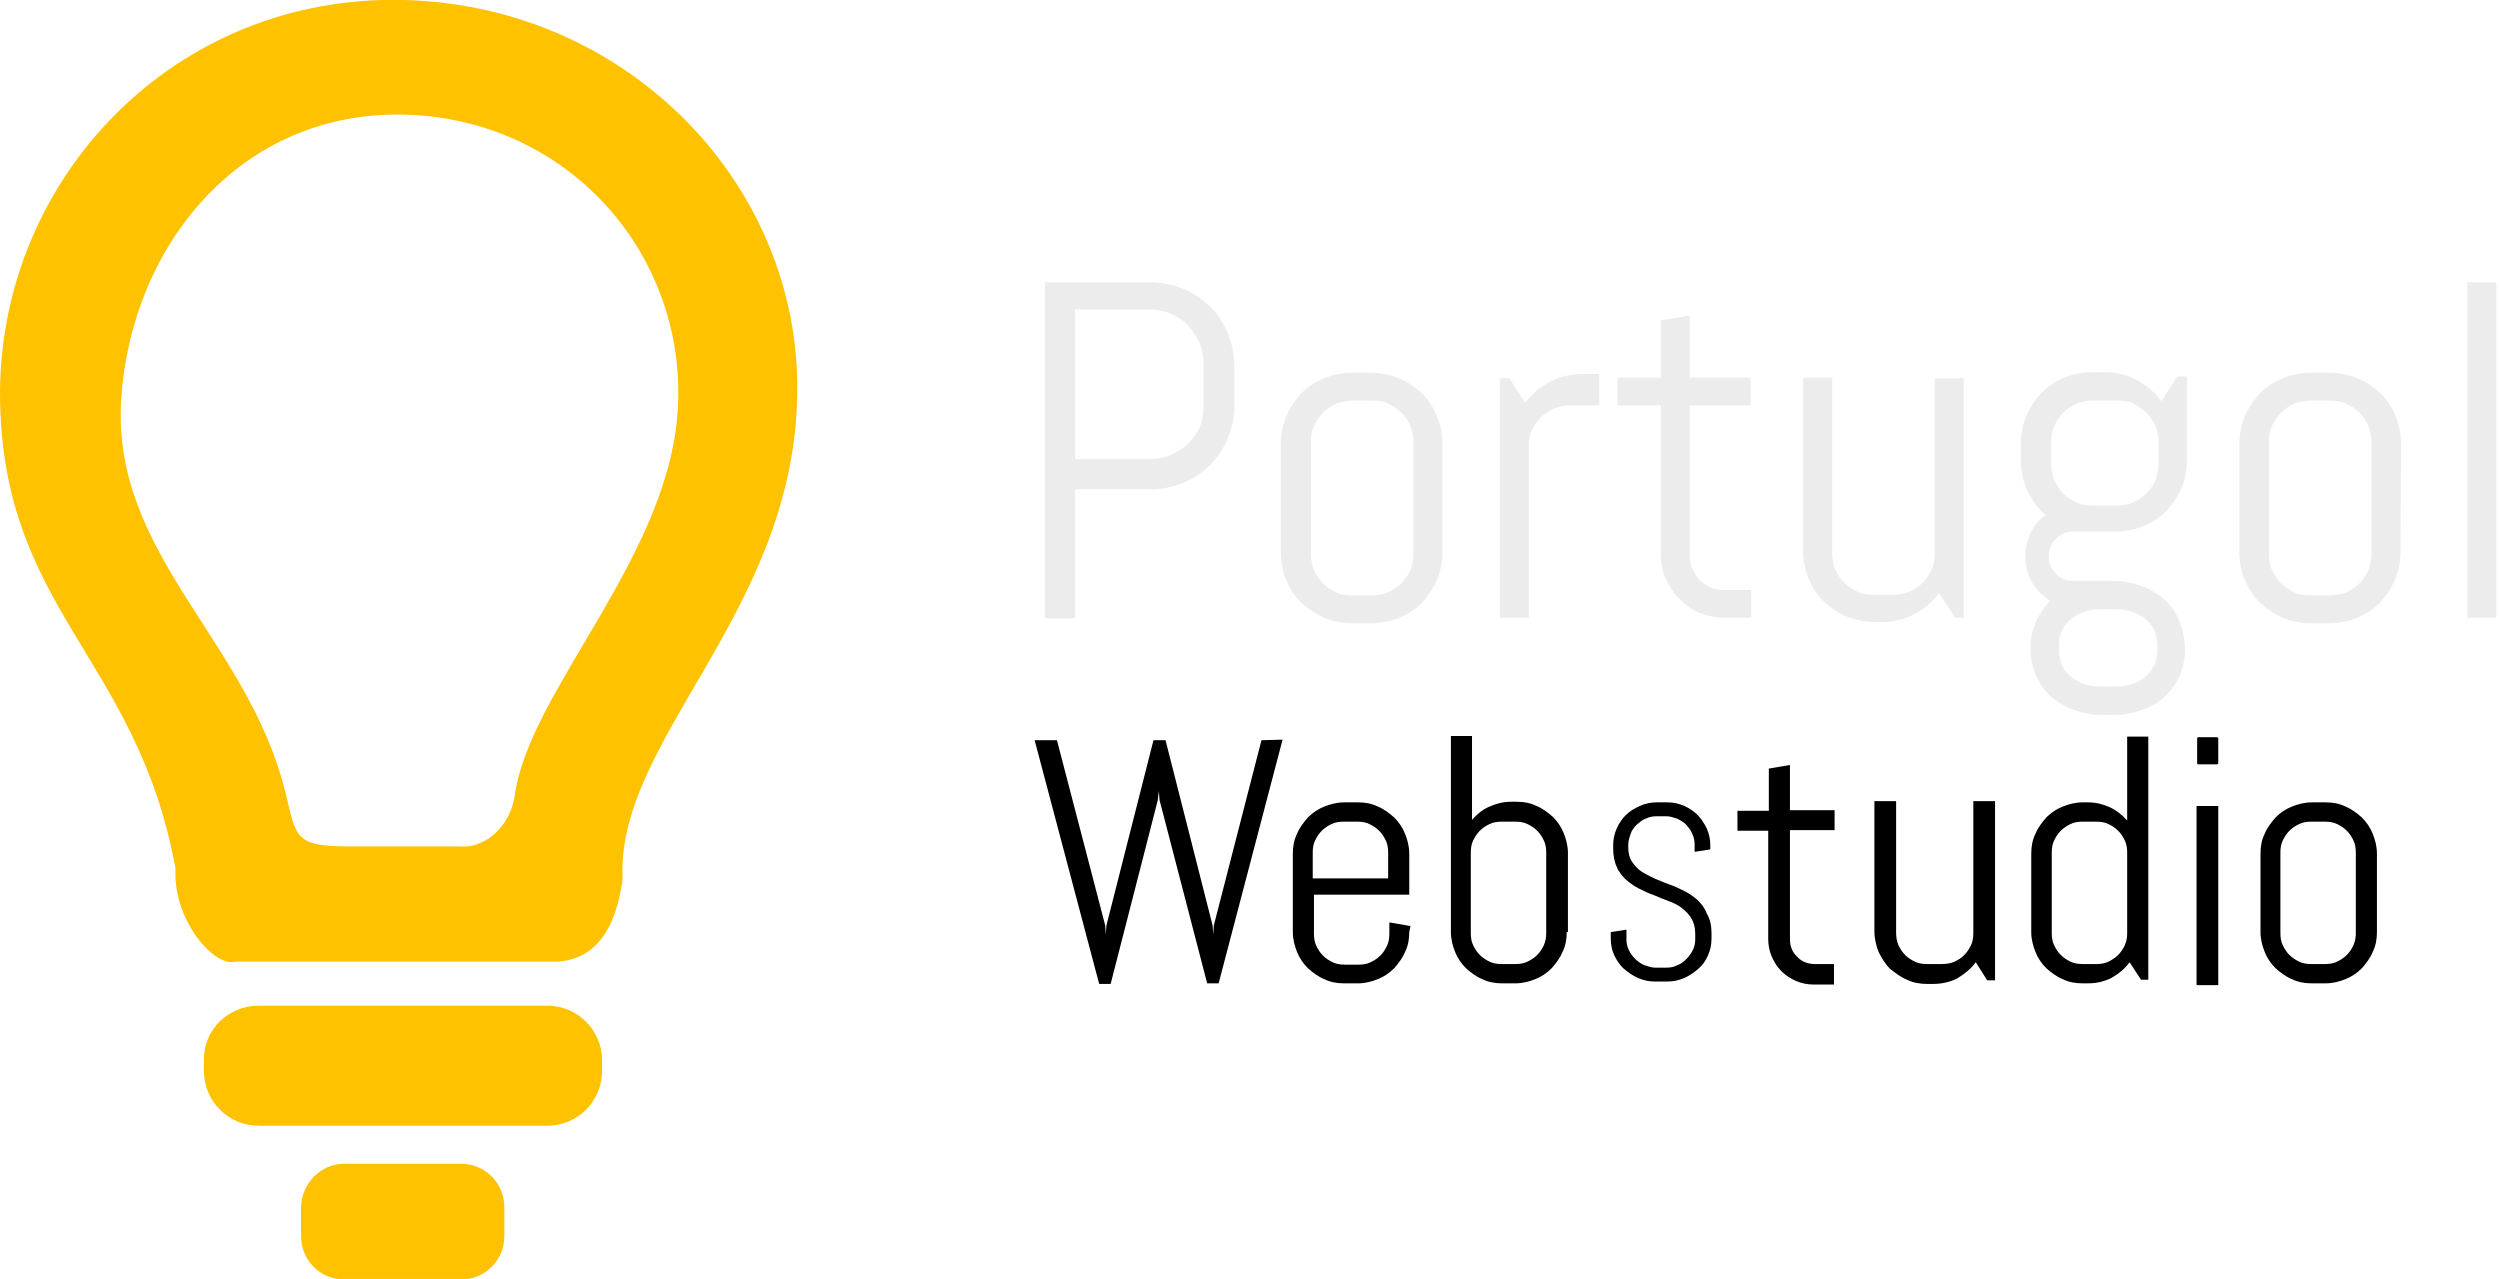
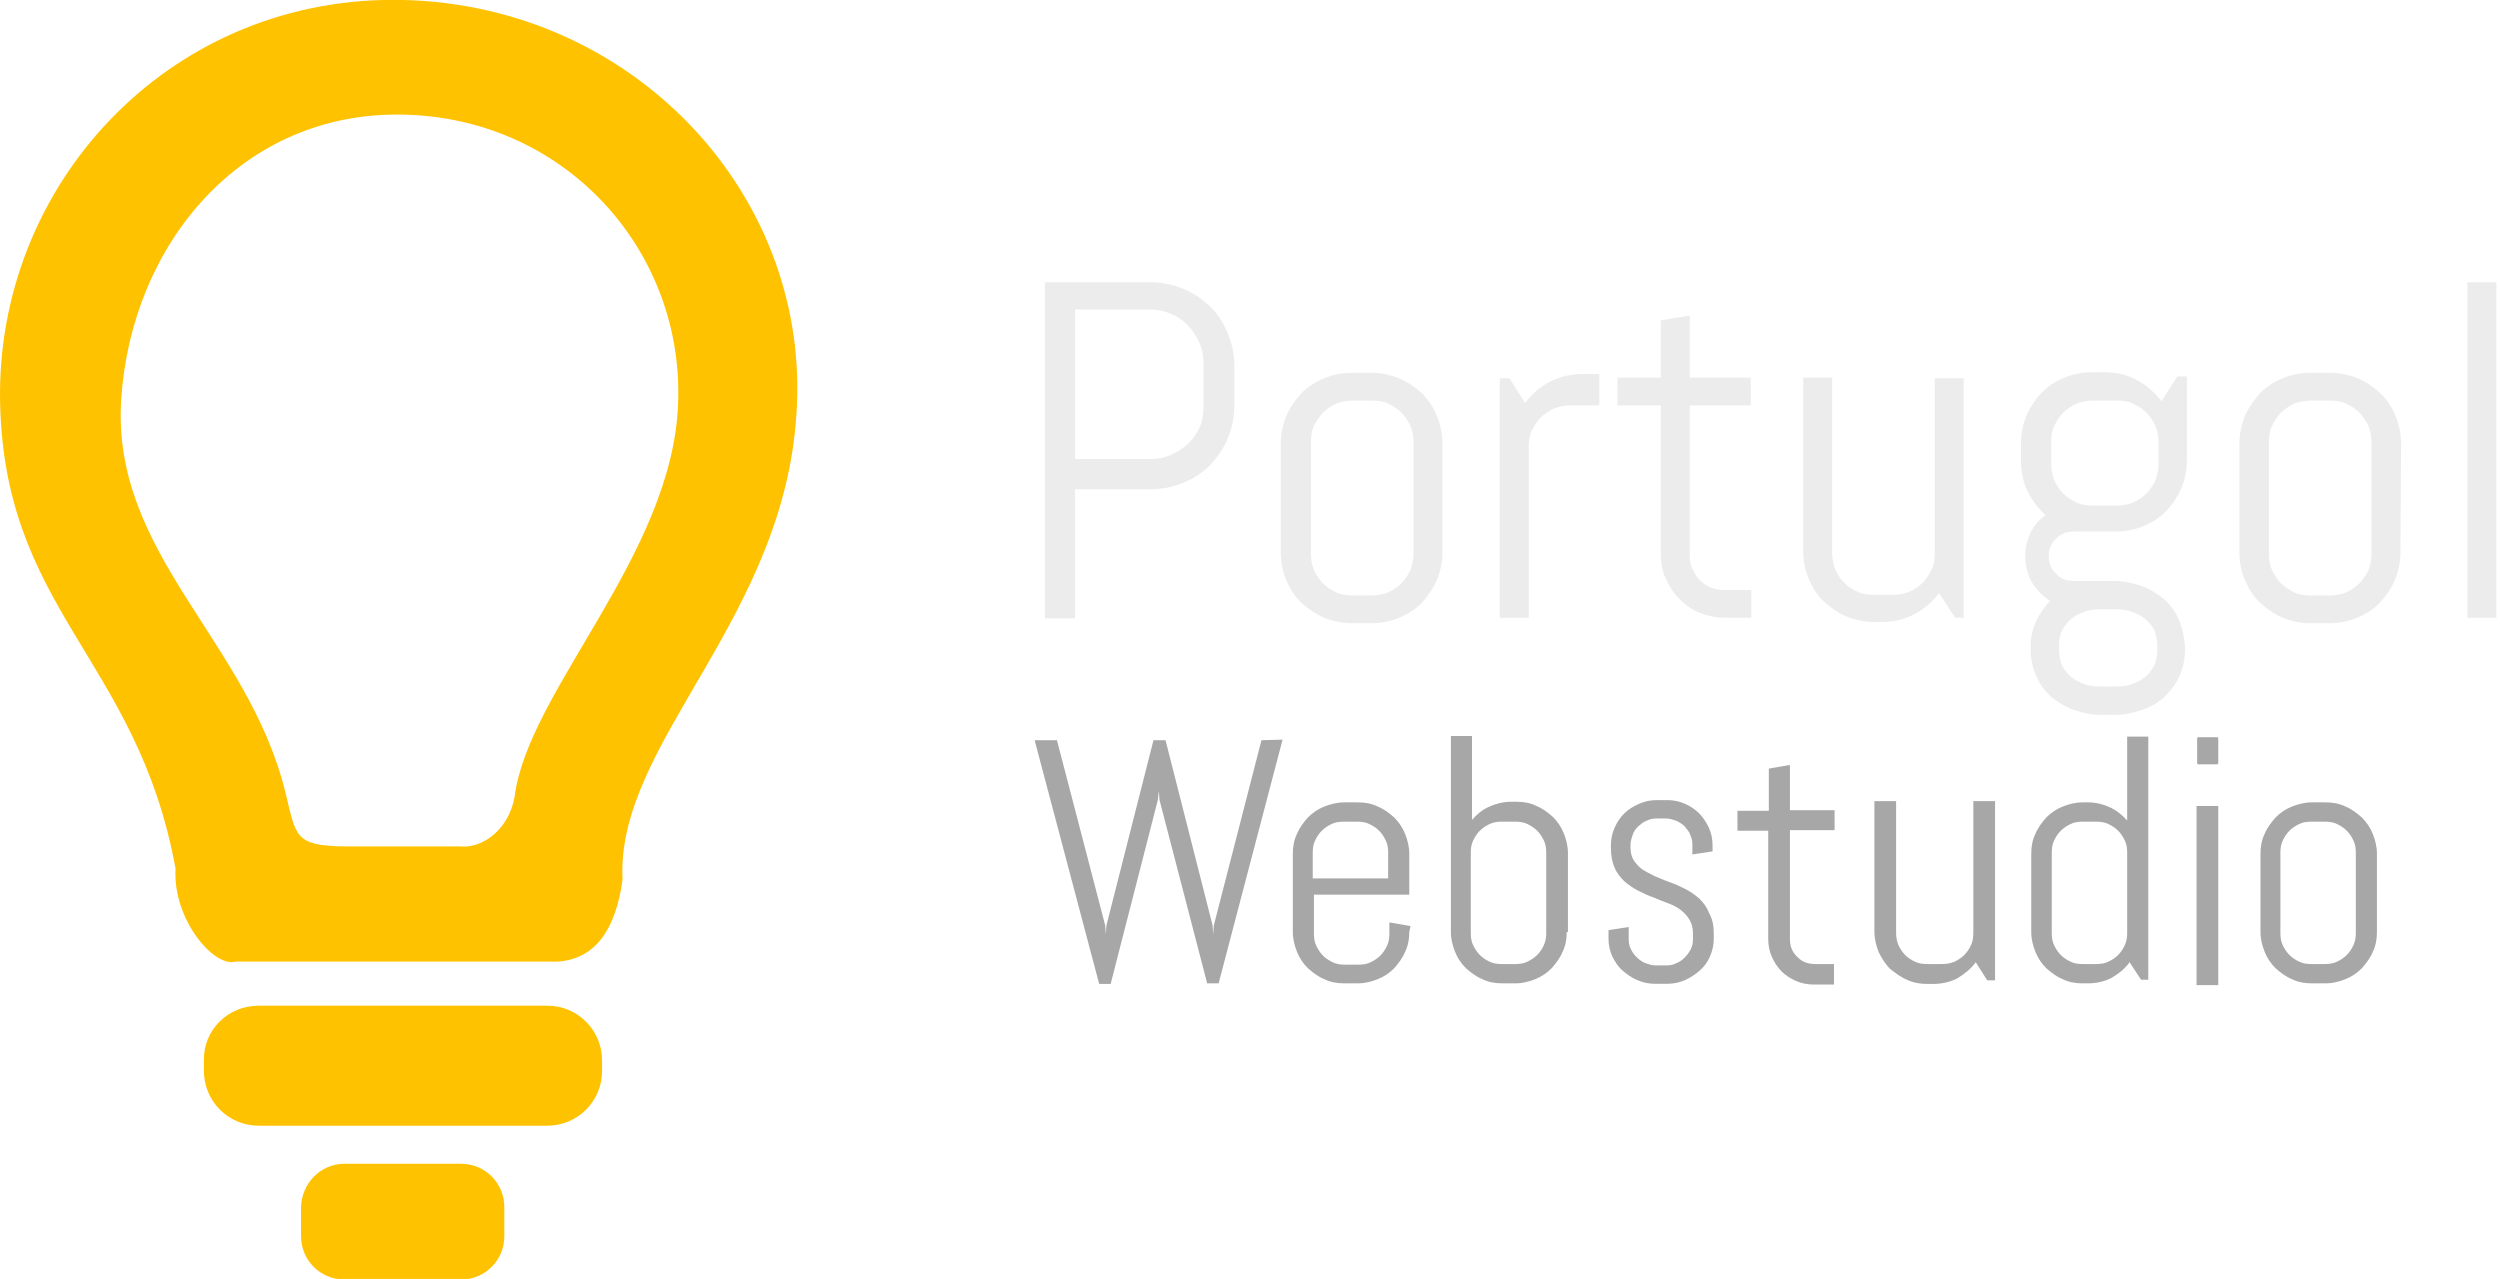
<svg xmlns="http://www.w3.org/2000/svg" xmlns:xlink="http://www.w3.org/1999/xlink" xml:space="preserve" viewBox="0 0 414.4 212">
  <path fill="#FFC200" class="logo-icon" d="M42.9 166.7h47.8c5.1 0 9.1 4.1 9.1 9.1v1.7c0 5.1-4.1 9.1-9.1 9.1H42.9c-5.1 0-9.1-4.1-9.1-9.1v-1.7c-.1-5.1 4-9.1 9.1-9.1z" />
  <defs>
    <path id="a0" d="M49.3 191.9H84V212H49.3z" />
  </defs>
  <clipPath id="b0">
    <use xlink:href="#a0" overflow="visible" />
  </clipPath>
  <g clip-path="url(#b0)">
    <path fill="#FFC200" class="logo-icon" d="M57.1 192.9h19.3c4 0 7.2 3.2 7.2 7.2v4.8c0 4-3.2 7.2-7.2 7.2H57.1c-4 0-7.2-3.2-7.2-7.2v-4.8c.1-4 3.3-7.2 7.2-7.2z" />
  </g>
  <defs>
    <path id="c0" d="M0 0h133.3v159.9H0z" />
  </defs>
  <clipPath id="d0">
    <use xlink:href="#c0" overflow="visible" />
  </clipPath>
  <g clip-path="url(#d0)">
    <path fill="#FFC200" fill-rule="evenodd" class="logo-icon" d="M29.1 144c-.5 8.4 6.4 16.4 9.9 15.4h53.4c6.1-.4 9.6-5 10.8-13.6-1.2-22.8 27.5-43.5 28.9-78.7C133.7 31.8 104.9 1 67 0S.1 29.3 0 65.2c.1 35.9 22.7 43.6 29.1 78.8zm18.2-12.7c1.8 7.3 1.4 8.9 9.9 9h19c3.7.4 8.1-2.7 9.1-8.2 2.2-17.6 26.2-40.1 27.1-65.2 1-25.2-18.5-47.3-45.5-47.9-26.9-.6-45.1 21.5-46.8 47.1-1.7 25.7 21 40 27.2 65.2z" clip-rule="evenodd" />
  </g>
  <defs>
    <path id="e0" d="M172 46.6h242.4v72H172z" />
  </defs>
  <clipPath id="f0">
    <use xlink:href="#e0" overflow="visible" />
  </clipPath>
  <g clip-path="url(#f0)">
    <path fill="#ECECEC" fill-rule="evenodd" class="logo-title" d="M204.6 67.3c0 1.9-.4 3.7-1.1 5.4-.7 1.7-1.7 3.1-2.9 4.4-1.2 1.2-2.7 2.2-4.4 2.9-1.7.7-3.5 1.1-5.4 1.1h-12.6v21.4h-5V46.8h17.6c1.9 0 3.7.4 5.4 1.1 1.7.7 3.1 1.7 4.4 2.9 1.2 1.2 2.2 2.7 2.9 4.4.7 1.7 1.1 3.5 1.1 5.4v6.7zm-5.1 0v-7c0-1.2-.2-2.4-.7-3.5-.5-1.1-1.1-2-1.9-2.9-.8-.8-1.8-1.5-2.9-1.9-1.1-.5-2.2-.7-3.5-.7h-12.3v24.8h12.4c1.2 0 2.4-.2 3.5-.7 1.1-.5 2-1.1 2.9-1.9.8-.8 1.5-1.8 1.9-2.8.4-.9.6-2.1.6-3.4zm39.6 24.2c0 1.6-.3 3.1-.9 4.6-.6 1.4-1.5 2.7-2.5 3.8-1.1 1.1-2.3 1.9-3.8 2.5-1.4.6-3 .9-4.6.9h-3.2c-1.6 0-3.1-.3-4.6-.9-1.4-.6-2.7-1.5-3.8-2.5-1.1-1.1-1.9-2.3-2.5-3.8-.6-1.4-.9-3-.9-4.6V73.6c0-1.6.3-3.1.9-4.6.6-1.4 1.5-2.7 2.5-3.8 1.1-1.1 2.3-1.9 3.8-2.5 1.4-.6 3-.9 4.6-.9h3.2c1.6 0 3.1.3 4.6.9 1.4.6 2.7 1.5 3.8 2.5 1.1 1.1 1.9 2.3 2.5 3.8.6 1.4.9 3 .9 4.6v17.9zm-4.8.3V73.3c0-1-.2-1.9-.5-2.7-.4-.8-.9-1.6-1.5-2.2-.6-.6-1.4-1.1-2.2-1.5-.8-.4-1.8-.5-2.7-.5h-3.2c-1 0-1.9.2-2.7.5-.8.4-1.6.9-2.2 1.5-.6.6-1.1 1.4-1.5 2.2-.4.8-.5 1.8-.5 2.7v18.5c0 1 .2 1.9.5 2.7.4.8.9 1.6 1.5 2.2.6.6 1.4 1.1 2.2 1.5s1.8.5 2.7.5h3.2c1 0 1.9-.2 2.7-.5.8-.4 1.6-.9 2.2-1.5.6-.6 1.1-1.4 1.5-2.2.3-.8.5-1.7.5-2.7zm30.8-24.6h-4.8c-1 0-1.9.2-2.7.5-.8.4-1.6.9-2.2 1.5-.6.6-1.1 1.4-1.5 2.2-.4.8-.5 1.8-.5 2.7v28.3h-4.8V62.7h1.6l2.6 4.1c1.1-1.5 2.5-2.7 4.1-3.5 1.7-.9 3.5-1.3 5.4-1.3h2.8v5.2zm25.2 35.2h-4.4c-1.5 0-2.8-.3-4.1-.8-1.3-.5-2.4-1.3-3.4-2.3-1-1-1.7-2.1-2.3-3.4-.6-1.3-.8-2.6-.8-4.1V67.2h-7.2v-4.6h7.2v-9.5l4.8-.8v10.3h10.1v4.6h-10.1v25c0 .8.1 1.6.5 2.2.3.7.7 1.3 1.2 1.8s1.1.9 1.8 1.2c.7.3 1.5.4 2.3.4h4.4v4.6zm35.4 0h-1.6l-2.7-4.1c-1.1 1.5-2.5 2.7-4.1 3.5-1.6.9-3.4 1.3-5.4 1.3h-1.2c-1.6 0-3.1-.3-4.6-.9-1.4-.6-2.7-1.5-3.8-2.5-1.1-1.1-1.9-2.3-2.5-3.8-.6-1.4-.9-3-.9-4.6V62.6h4.8v29.1c0 1 .2 1.9.5 2.7.4.8.9 1.6 1.5 2.2.6.6 1.4 1.1 2.2 1.5.8.4 1.8.5 2.7.5h3.2c1 0 1.9-.2 2.7-.5.8-.4 1.6-.9 2.2-1.5.6-.6 1.1-1.4 1.5-2.2.4-.8.5-1.8.5-2.7v-29h4.8v39.8h.2zm36.5 5.1c0 1.6-.3 3.1-.9 4.5-.6 1.4-1.5 2.5-2.5 3.5-1.1 1-2.3 1.7-3.8 2.2-1.4.5-3 .8-4.6.8h-2c-1.6 0-3.1-.3-4.6-.8-1.4-.5-2.7-1.3-3.8-2.2-1.1-1-1.9-2.1-2.5-3.5-.6-1.4-.9-2.8-.9-4.5v-.2c0-1.6.3-3 .9-4.3.6-1.3 1.4-2.4 2.3-3.4-1.2-.8-2.2-1.8-3-3.1-.7-1.3-1.1-2.7-1.1-4.3 0-1.4.3-2.7.9-3.9.6-1.2 1.4-2.2 2.5-2.9-1.3-1.1-2.2-2.4-3-3.9-.7-1.5-1.1-3.2-1.1-5v-3c0-1.6.3-3.1.9-4.6.6-1.4 1.5-2.7 2.5-3.8 1.1-1.1 2.3-1.9 3.8-2.5 1.4-.6 3-.9 4.6-.9h2c2 0 3.8.4 5.4 1.3 1.7.9 3 2.1 4.1 3.5l2.6-4.1h1.6v13.9c0 1.6-.3 3.1-.9 4.6-.6 1.4-1.5 2.7-2.5 3.8-1.1 1.1-2.3 1.9-3.8 2.5-1.4.6-3 .9-4.6.9h-7c-.5 0-1.1.1-1.6.3-.5.2-.9.5-1.3.9s-.7.8-.9 1.3c-.2.5-.3 1-.3 1.6 0 .5.1 1.1.3 1.6.2.5.5.9.9 1.3s.8.7 1.3.9c.5.2 1 .3 1.6.3h6.6c1.6 0 3.1.3 4.6.8 1.4.5 2.7 1.3 3.8 2.2 1.1 1 1.9 2.1 2.5 3.5.6 1.5.9 2.9 1 4.7zm-4.4-30.6v-3.6c0-1-.2-1.9-.5-2.7-.4-.8-.9-1.6-1.5-2.2-.6-.6-1.4-1.1-2.2-1.5-.8-.4-1.8-.5-2.7-.5h-4c-1 0-1.9.2-2.7.5-.8.4-1.6.9-2.2 1.5-.6.6-1.1 1.4-1.5 2.2-.4.8-.5 1.8-.5 2.7v3.6c0 1 .2 1.9.5 2.7.4.8.9 1.6 1.5 2.2.6.6 1.4 1.1 2.2 1.5.8.4 1.8.5 2.7.5h4c1 0 1.9-.2 2.7-.5.8-.4 1.6-.9 2.2-1.5.6-.6 1.1-1.4 1.5-2.2.3-.9.5-1.8.5-2.7zm-.2 30.8v-.6c0-1-.2-1.8-.5-2.6-.4-.8-.9-1.4-1.5-1.9s-1.4-.9-2.2-1.2-1.8-.4-2.7-.4h-2.5c-1 0-1.9.1-2.7.4-.8.3-1.6.7-2.2 1.2-.6.5-1.1 1.2-1.5 1.9-.4.8-.5 1.6-.5 2.6v.6c0 1 .2 1.8.5 2.6.4.8.9 1.4 1.5 1.9s1.4.9 2.2 1.2c.8.3 1.8.4 2.7.4h2.5c1 0 1.9-.1 2.7-.4.8-.3 1.6-.7 2.2-1.2.6-.5 1.1-1.2 1.5-1.9.3-.8.5-1.6.5-2.6zm40.3-16.2c0 1.6-.3 3.1-.9 4.6-.6 1.4-1.5 2.7-2.5 3.8-1.1 1.1-2.3 1.9-3.8 2.5-1.4.6-3 .9-4.6.9H383c-1.6 0-3.1-.3-4.6-.9-1.4-.6-2.7-1.5-3.8-2.5-1.1-1.1-1.9-2.3-2.5-3.8-.6-1.4-.9-3-.9-4.6V73.6c0-1.6.3-3.1.9-4.6.6-1.4 1.5-2.7 2.5-3.8 1.1-1.1 2.3-1.9 3.8-2.5 1.4-.6 3-.9 4.6-.9h3.2c1.6 0 3.1.3 4.6.9 1.4.6 2.7 1.5 3.8 2.5 1.1 1.1 1.9 2.3 2.5 3.8.6 1.4.9 3 .9 4.6l-.1 17.9zm-4.8.3V73.3c0-1-.2-1.9-.5-2.7-.4-.8-.9-1.6-1.5-2.2-.6-.6-1.4-1.1-2.2-1.5-.8-.4-1.8-.5-2.7-.5H383c-1 0-1.9.2-2.7.5-.8.4-1.6.9-2.2 1.5-.6.6-1.1 1.4-1.5 2.2-.4.8-.5 1.8-.5 2.7v18.5c0 1 .2 1.9.5 2.7.4.8.9 1.6 1.5 2.2.6.6 1.4 1.1 2.2 1.5s1.8.5 2.7.5h3.2c1 0 1.9-.2 2.7-.5.8-.4 1.6-.9 2.2-1.5.6-.6 1.1-1.4 1.5-2.2.3-.8.5-1.7.5-2.7zm20.7 10.6H409V46.8h4.8v55.6z" clip-rule="evenodd" />
  </g>
-   <path fill="#a08A7A7" fill-rule="evenodd" stroke="#a08A7A7" stroke-miterlimit="9.944" stroke-width=".746" class="logo-subtitle" d="M283.7 154.7v.9c0 1-.2 1.9-.6 2.8-.4.9-.9 1.6-1.6 2.2-.7.6-1.4 1.1-2.3 1.5-.9.4-1.8.6-2.8.6h-2.1c-1 0-1.9-.2-2.8-.6-.9-.4-1.6-.9-2.3-1.5-.7-.6-1.2-1.4-1.6-2.2-.4-.9-.6-1.8-.6-2.8v-1.1l2.6-.4v1.6c0 .6.1 1.2.4 1.8.3.6.6 1 1.1 1.5.4.4 1 .8 1.5 1 .6.2 1.2.4 1.8.4h1.8c.6 0 1.3-.1 1.8-.4.6-.2 1.1-.6 1.5-1 .4-.4.8-.9 1.1-1.5.3-.6.4-1.2.4-1.8v-.9c0-1-.2-1.8-.6-2.5-.4-.7-.9-1.2-1.5-1.7s-1.4-.9-2.2-1.2c-.8-.3-1.6-.6-2.5-1-.9-.3-1.7-.7-2.5-1.1-.8-.4-1.5-.9-2.2-1.5-.6-.6-1.2-1.3-1.5-2.1-.4-.8-.6-1.9-.6-3.1v-.5c0-1 .2-1.9.6-2.8.4-.9.9-1.6 1.5-2.2.6-.6 1.4-1.1 2.3-1.5s1.8-.6 2.8-.6h1.8c1 0 1.9.2 2.8.6.9.4 1.6.9 2.2 1.5.6.6 1.1 1.4 1.5 2.2.4.9.6 1.8.6 2.8v.7l-2.6.4V140c0-.6-.1-1.2-.4-1.8-.2-.6-.6-1-1-1.5-.4-.4-.9-.7-1.5-1-.6-.2-1.2-.4-1.8-.4h-1.6c-.6 0-1.2.1-1.8.4-.6.2-1 .6-1.5 1-.4.4-.8.9-1 1.5-.2.6-.4 1.2-.4 1.8v.5c0 .9.2 1.7.6 2.3.4.6.9 1.2 1.5 1.6.6.4 1.4.8 2.2 1.2.8.3 1.6.7 2.5 1 .9.3 1.7.7 2.5 1.1.8.4 1.5.9 2.2 1.5.6.6 1.2 1.3 1.5 2.2.6 1 .8 2.1.8 3.3z" clip-rule="evenodd" />
-   <path fill="#a08A7A7" fill-rule="evenodd" class="logo-subtitle" d="M212.6 122.6 202 163h-1.9l-7.9-30.4-.1-1.5-.2 1.6-7.8 30.4h-1.9l-10.7-40.4h3.7l8 30.7.1 1.5.1-1.5 7.8-30.7h2l7.8 30.7.1 1.5.1-1.5 7.9-30.7 3.5-.1zm21 31.9c0 1.2-.2 2.3-.7 3.3-.4 1-1.1 1.9-1.8 2.7-.8.8-1.7 1.4-2.7 1.8s-2.1.7-3.3.7h-2.3c-1.2 0-2.3-.2-3.3-.7-1-.4-1.9-1.1-2.7-1.8-.8-.8-1.4-1.7-1.8-2.7-.4-1-.7-2.1-.7-3.3v-13c0-1.2.2-2.3.7-3.3.4-1 1.1-1.9 1.8-2.7.8-.8 1.7-1.4 2.7-1.8 1-.4 2.1-.7 3.3-.7h2.3c1.2 0 2.3.2 3.3.7 1 .4 1.9 1.1 2.7 1.8.8.8 1.4 1.7 1.8 2.7.4 1 .7 2.1.7 3.3v6.8h-15.8v6.5c0 .7.1 1.4.4 2 .3.6.6 1.1 1.1 1.6.5.5 1 .8 1.6 1.1.6.3 1.3.4 2 .4h2.3c.7 0 1.4-.1 2-.4.6-.3 1.1-.6 1.6-1.1.5-.5.8-1 1.1-1.6.3-.6.4-1.3.4-2v-1.9l3.5.6-.2 1zm-3.5-8.9v-4.3c0-.7-.1-1.4-.4-2-.3-.6-.6-1.1-1.1-1.6-.5-.5-1-.8-1.6-1.1s-1.3-.4-2-.4h-2.3c-.7 0-1.4.1-2 .4-.6.3-1.1.6-1.6 1.1-.5.5-.8 1-1.1 1.6-.3.6-.4 1.3-.4 2v4.3h12.5zm29.6 8.9c0 1.2-.2 2.3-.7 3.3-.4 1-1.1 1.9-1.8 2.7-.8.8-1.7 1.4-2.7 1.8s-2.1.7-3.3.7H249c-1.2 0-2.3-.2-3.3-.7-1-.4-1.9-1.1-2.7-1.8-.8-.8-1.4-1.7-1.8-2.7-.4-1-.7-2.1-.7-3.3V122h3.5v13.9c.8-.9 1.7-1.7 2.9-2.2 1.1-.5 2.3-.8 3.6-.8h.9c1.2 0 2.3.2 3.3.7 1 .4 1.9 1.1 2.7 1.8.8.8 1.4 1.7 1.8 2.7.4 1 .7 2.1.7 3.3v13.1h-.2zm-3.4.2v-13.4c0-.7-.1-1.4-.4-2-.3-.6-.6-1.1-1.1-1.6-.5-.5-1-.8-1.6-1.1-.6-.3-1.3-.4-2-.4h-2.3c-.7 0-1.4.1-2 .4-.6.3-1.1.6-1.6 1.1-.5.5-.8 1-1.1 1.6-.3.6-.4 1.3-.4 2v13.4c0 .7.1 1.4.4 2 .3.6.6 1.1 1.1 1.6.5.5 1 .8 1.6 1.1.6.3 1.3.4 2 .4h2.3c.7 0 1.4-.1 2-.4.6-.3 1.1-.6 1.6-1.1.5-.5.8-1 1.1-1.6.3-.7.4-1.3.4-2zm47.6 8.5h-3.2c-1.1 0-2.1-.2-3-.6-.9-.4-1.7-.9-2.4-1.6-.7-.7-1.2-1.5-1.6-2.4-.4-.9-.6-1.9-.6-3v-17.9H288v-3.3h5.2v-7l3.5-.6v7.5h7.4v3.3h-7.4v18.1c0 .6.1 1.1.3 1.6.2.5.5.9.9 1.3s.8.7 1.3.9c.5.2 1.1.3 1.6.3h3.2v3.4zm26.7-.7h-1.2l-1.9-3c-.8 1.1-1.8 1.9-3.1 2.7-1.2.6-2.6.9-4 .9h-.9c-1.2 0-2.4-.2-3.4-.7-1-.4-1.9-1.1-2.8-1.8-.8-.8-1.4-1.8-1.9-2.8-.4-1-.7-2.2-.7-3.4v-21.6h3.6v21.8c0 .7.1 1.4.4 2.1.3.6.6 1.1 1.1 1.6.5.5 1 .8 1.6 1.1.6.3 1.3.4 2.1.4h2.4c.7 0 1.4-.1 2.1-.4.6-.3 1.1-.6 1.6-1.1.5-.5.8-1 1.1-1.6.3-.6.4-1.3.4-2.1v-21.8h3.6v29.7h-.1zm25.5-.1h-1.2l-1.9-2.9c-.8 1.1-1.8 1.9-3 2.6-1.2.6-2.5.9-3.9.9h-.9c-1.2 0-2.3-.2-3.3-.7-1-.4-1.9-1.1-2.7-1.8-.8-.8-1.4-1.7-1.8-2.7-.4-1-.7-2.1-.7-3.3v-13c0-1.2.2-2.3.7-3.3.4-1 1.1-1.9 1.8-2.7.8-.8 1.7-1.4 2.7-1.8 1-.4 2.1-.7 3.3-.7h.9c1.3 0 2.5.3 3.6.8s2.1 1.3 2.9 2.2v-13.9h3.5v40.3zm-3.5-7.7v-13.4c0-.7-.1-1.4-.4-2-.3-.6-.6-1.1-1.1-1.6-.5-.5-1-.8-1.6-1.1-.6-.3-1.3-.4-2-.4h-2.3c-.7 0-1.4.1-2 .4-.6.3-1.1.6-1.6 1.1-.5.5-.8 1-1.1 1.6-.3.6-.4 1.3-.4 2v13.4c0 .7.1 1.4.4 2 .3.6.6 1.1 1.1 1.6.5.5 1 .8 1.6 1.1.6.3 1.3.4 2 .4h2.3c.7 0 1.4-.1 2-.4.6-.3 1.1-.6 1.6-1.1.5-.5.8-1 1.1-1.6.3-.7.4-1.3.4-2zm14.8-28h-3c-.1 0-.2-.1-.2-.2v-4.1c0-.1.1-.2.2-.2h3.1c.1 0 .2.1.2.2v4.1c0 .1-.1.2-.3.2zm.3 36.6h-3.6v-29.7h3.6v29.7zm26.3-8.8c0 1.2-.2 2.3-.7 3.3-.4 1-1.1 1.9-1.8 2.7-.8.8-1.7 1.4-2.7 1.8s-2.1.7-3.3.7h-2.3c-1.2 0-2.3-.2-3.3-.7-1-.4-1.9-1.1-2.7-1.8-.8-.8-1.4-1.7-1.8-2.7-.4-1-.7-2.1-.7-3.3v-13c0-1.2.2-2.3.7-3.3.4-1 1.1-1.9 1.8-2.7.8-.8 1.7-1.4 2.7-1.8 1-.4 2.1-.7 3.3-.7h2.3c1.2 0 2.3.2 3.3.7 1 .4 1.9 1.1 2.7 1.8.8.8 1.4 1.7 1.8 2.7.4 1 .7 2.1.7 3.3v13zm-3.5.2v-13.4c0-.7-.1-1.4-.4-2-.3-.6-.6-1.1-1.1-1.6-.5-.5-1-.8-1.6-1.1-.6-.3-1.3-.4-2-.4h-2.3c-.7 0-1.4.1-2 .4-.6.3-1.1.6-1.6 1.1-.5.5-.8 1-1.1 1.6-.3.6-.4 1.3-.4 2v13.4c0 .7.1 1.4.4 2 .3.6.6 1.1 1.1 1.6.5.5 1 .8 1.6 1.1.6.3 1.3.4 2 .4h2.3c.7 0 1.4-.1 2-.4.6-.3 1.1-.6 1.6-1.1.5-.5.8-1 1.1-1.6.3-.7.4-1.3.4-2z" clip-rule="evenodd" />
+   <path fill="#A8A7A7" fill-rule="evenodd" stroke="#A8A7A7" stroke-miterlimit="9.944" stroke-width=".746" class="logo-subtitle" d="M283.7 154.7v.9c0 1-.2 1.9-.6 2.8-.4.9-.9 1.6-1.6 2.2-.7.6-1.4 1.1-2.3 1.5-.9.4-1.8.6-2.8.6h-2.1c-1 0-1.9-.2-2.8-.6-.9-.4-1.6-.9-2.3-1.5-.7-.6-1.2-1.4-1.6-2.2-.4-.9-.6-1.8-.6-2.8v-1.1l2.6-.4v1.6c0 .6.1 1.2.4 1.8.3.6.6 1 1.1 1.5.4.4 1 .8 1.5 1 .6.2 1.2.4 1.8.4h1.8c.6 0 1.3-.1 1.8-.4.6-.2 1.1-.6 1.5-1 .4-.4.8-.9 1.1-1.5.3-.6.4-1.2.4-1.8v-.9c0-1-.2-1.8-.6-2.5-.4-.7-.9-1.2-1.5-1.7s-1.4-.9-2.2-1.2c-.8-.3-1.6-.6-2.5-1-.9-.3-1.7-.7-2.5-1.1-.8-.4-1.5-.9-2.2-1.5-.6-.6-1.2-1.3-1.5-2.1-.4-.8-.6-1.9-.6-3.1v-.5c0-1 .2-1.9.6-2.8.4-.9.9-1.6 1.5-2.2.6-.6 1.4-1.1 2.3-1.5s1.8-.6 2.8-.6h1.8c1 0 1.9.2 2.8.6.9.4 1.6.9 2.2 1.5.6.6 1.1 1.4 1.5 2.2.4.9.6 1.8.6 2.8v.7l-2.6.4V140c0-.6-.1-1.2-.4-1.8-.2-.6-.6-1-1-1.5-.4-.4-.9-.7-1.5-1-.6-.2-1.2-.4-1.8-.4h-1.6c-.6 0-1.2.1-1.8.4-.6.2-1 .6-1.5 1-.4.4-.8.9-1 1.5-.2.6-.4 1.2-.4 1.8v.5c0 .9.2 1.7.6 2.3.4.6.9 1.2 1.5 1.6.6.4 1.4.8 2.2 1.2.8.3 1.6.7 2.5 1 .9.3 1.7.7 2.5 1.1.8.4 1.5.9 2.2 1.5.6.6 1.2 1.3 1.5 2.2.6 1 .8 2.1.8 3.3z" clip-rule="evenodd" />
+   <path fill="#A8A7A7" fill-rule="evenodd" class="logo-subtitle" d="M212.6 122.6 202 163h-1.9l-7.9-30.4-.1-1.5-.2 1.6-7.8 30.4h-1.9l-10.7-40.4h3.7l8 30.7.1 1.5.1-1.5 7.8-30.7h2l7.8 30.7.1 1.5.1-1.5 7.9-30.7 3.5-.1zm21 31.9c0 1.2-.2 2.3-.7 3.3-.4 1-1.1 1.9-1.8 2.7-.8.8-1.7 1.4-2.7 1.8s-2.1.7-3.3.7h-2.3c-1.2 0-2.3-.2-3.3-.7-1-.4-1.9-1.1-2.7-1.8-.8-.8-1.4-1.7-1.8-2.7-.4-1-.7-2.1-.7-3.3v-13c0-1.2.2-2.3.7-3.3.4-1 1.1-1.9 1.8-2.7.8-.8 1.7-1.4 2.7-1.8 1-.4 2.1-.7 3.3-.7h2.3c1.2 0 2.3.2 3.3.7 1 .4 1.9 1.1 2.7 1.8.8.8 1.4 1.7 1.8 2.7.4 1 .7 2.1.7 3.3v6.8h-15.8v6.5c0 .7.1 1.4.4 2 .3.6.6 1.1 1.1 1.6.5.5 1 .8 1.6 1.1.6.3 1.3.4 2 .4h2.3c.7 0 1.4-.1 2-.4.6-.3 1.1-.6 1.6-1.1.5-.5.8-1 1.1-1.6.3-.6.4-1.3.4-2v-1.9l3.5.6-.2 1zm-3.5-8.9v-4.3c0-.7-.1-1.4-.4-2-.3-.6-.6-1.1-1.1-1.6-.5-.5-1-.8-1.6-1.1s-1.3-.4-2-.4h-2.3c-.7 0-1.4.1-2 .4-.6.3-1.1.6-1.6 1.1-.5.5-.8 1-1.1 1.6-.3.6-.4 1.3-.4 2v4.3h12.5zm29.6 8.9c0 1.2-.2 2.3-.7 3.3-.4 1-1.1 1.9-1.8 2.7-.8.8-1.7 1.4-2.7 1.8s-2.1.7-3.3.7H249c-1.2 0-2.3-.2-3.3-.7-1-.4-1.9-1.1-2.7-1.8-.8-.8-1.4-1.7-1.8-2.7-.4-1-.7-2.1-.7-3.3V122h3.5v13.9c.8-.9 1.7-1.7 2.9-2.2 1.1-.5 2.3-.8 3.6-.8h.9c1.2 0 2.3.2 3.3.7 1 .4 1.9 1.1 2.7 1.8.8.8 1.4 1.7 1.8 2.7.4 1 .7 2.1.7 3.3v13.1h-.2zm-3.4.2v-13.4c0-.7-.1-1.4-.4-2-.3-.6-.6-1.1-1.1-1.6-.5-.5-1-.8-1.6-1.1-.6-.3-1.3-.4-2-.4h-2.3c-.7 0-1.4.1-2 .4-.6.3-1.1.6-1.6 1.1-.5.5-.8 1-1.1 1.6-.3.6-.4 1.3-.4 2v13.4c0 .7.1 1.4.4 2 .3.6.6 1.1 1.1 1.6.5.5 1 .8 1.6 1.1.6.3 1.3.4 2 .4h2.3c.7 0 1.4-.1 2-.4.6-.3 1.1-.6 1.6-1.1.5-.5.8-1 1.1-1.6.3-.7.4-1.3.4-2zm47.6 8.5h-3.2c-1.1 0-2.1-.2-3-.6-.9-.4-1.7-.9-2.4-1.6-.7-.7-1.2-1.5-1.6-2.4-.4-.9-.6-1.9-.6-3v-17.9H288v-3.3h5.2v-7l3.5-.6v7.5h7.4v3.3h-7.4v18.1c0 .6.1 1.1.3 1.6.2.5.5.9.9 1.3s.8.7 1.3.9c.5.2 1.1.3 1.6.3h3.2v3.4zm26.7-.7h-1.2l-1.9-3c-.8 1.1-1.8 1.9-3.1 2.7-1.2.6-2.6.9-4 .9h-.9c-1.2 0-2.4-.2-3.4-.7-1-.4-1.9-1.1-2.8-1.8-.8-.8-1.4-1.8-1.9-2.8-.4-1-.7-2.2-.7-3.4v-21.6h3.6v21.8c0 .7.1 1.4.4 2.1.3.6.6 1.1 1.1 1.6.5.5 1 .8 1.6 1.1.6.3 1.3.4 2.1.4h2.4c.7 0 1.4-.1 2.1-.4.6-.3 1.1-.6 1.6-1.1.5-.5.8-1 1.1-1.6.3-.6.4-1.3.4-2.1v-21.8h3.6v29.7h-.1zm25.5-.1h-1.2l-1.9-2.9c-.8 1.1-1.8 1.9-3 2.6-1.2.6-2.5.9-3.9.9h-.9c-1.2 0-2.3-.2-3.3-.7-1-.4-1.9-1.1-2.7-1.8-.8-.8-1.4-1.7-1.8-2.7-.4-1-.7-2.1-.7-3.3v-13c0-1.2.2-2.3.7-3.3.4-1 1.1-1.9 1.8-2.7.8-.8 1.7-1.4 2.7-1.8 1-.4 2.1-.7 3.3-.7h.9c1.3 0 2.5.3 3.6.8s2.1 1.3 2.9 2.2v-13.9h3.5v40.3zm-3.5-7.7v-13.4c0-.7-.1-1.4-.4-2-.3-.6-.6-1.1-1.1-1.6-.5-.5-1-.8-1.6-1.1-.6-.3-1.3-.4-2-.4h-2.3c-.7 0-1.4.1-2 .4-.6.3-1.1.6-1.6 1.1-.5.5-.8 1-1.1 1.6-.3.6-.4 1.3-.4 2v13.4c0 .7.1 1.4.4 2 .3.6.6 1.1 1.1 1.6.5.5 1 .8 1.6 1.1.6.3 1.3.4 2 .4h2.3c.7 0 1.4-.1 2-.4.6-.3 1.1-.6 1.6-1.1.5-.5.8-1 1.1-1.6.3-.7.4-1.3.4-2zm14.8-28h-3c-.1 0-.2-.1-.2-.2v-4.1c0-.1.1-.2.2-.2h3.1c.1 0 .2.1.2.2v4.1c0 .1-.1.2-.3.2zm.3 36.6h-3.6v-29.7h3.6v29.7zm26.3-8.8c0 1.2-.2 2.3-.7 3.3-.4 1-1.1 1.9-1.8 2.7-.8.8-1.7 1.4-2.7 1.8s-2.1.7-3.3.7h-2.3c-1.2 0-2.3-.2-3.3-.7-1-.4-1.9-1.1-2.7-1.8-.8-.8-1.4-1.7-1.8-2.7-.4-1-.7-2.1-.7-3.3v-13c0-1.2.2-2.3.7-3.3.4-1 1.1-1.9 1.8-2.7.8-.8 1.7-1.4 2.7-1.8 1-.4 2.1-.7 3.3-.7h2.3c1.2 0 2.3.2 3.3.7 1 .4 1.9 1.1 2.7 1.8.8.8 1.4 1.7 1.8 2.7.4 1 .7 2.1.7 3.3v13zm-3.5.2v-13.4c0-.7-.1-1.4-.4-2-.3-.6-.6-1.1-1.1-1.6-.5-.5-1-.8-1.6-1.1-.6-.3-1.3-.4-2-.4h-2.3c-.7 0-1.4.1-2 .4-.6.3-1.1.6-1.6 1.1-.5.5-.8 1-1.1 1.6-.3.6-.4 1.3-.4 2v13.4c0 .7.1 1.4.4 2 .3.6.6 1.1 1.1 1.6.5.5 1 .8 1.6 1.1.6.3 1.3.4 2 .4h2.3c.7 0 1.4-.1 2-.4.6-.3 1.1-.6 1.6-1.1.5-.5.8-1 1.1-1.6.3-.7.4-1.3.4-2z" clip-rule="evenodd" />
</svg>
